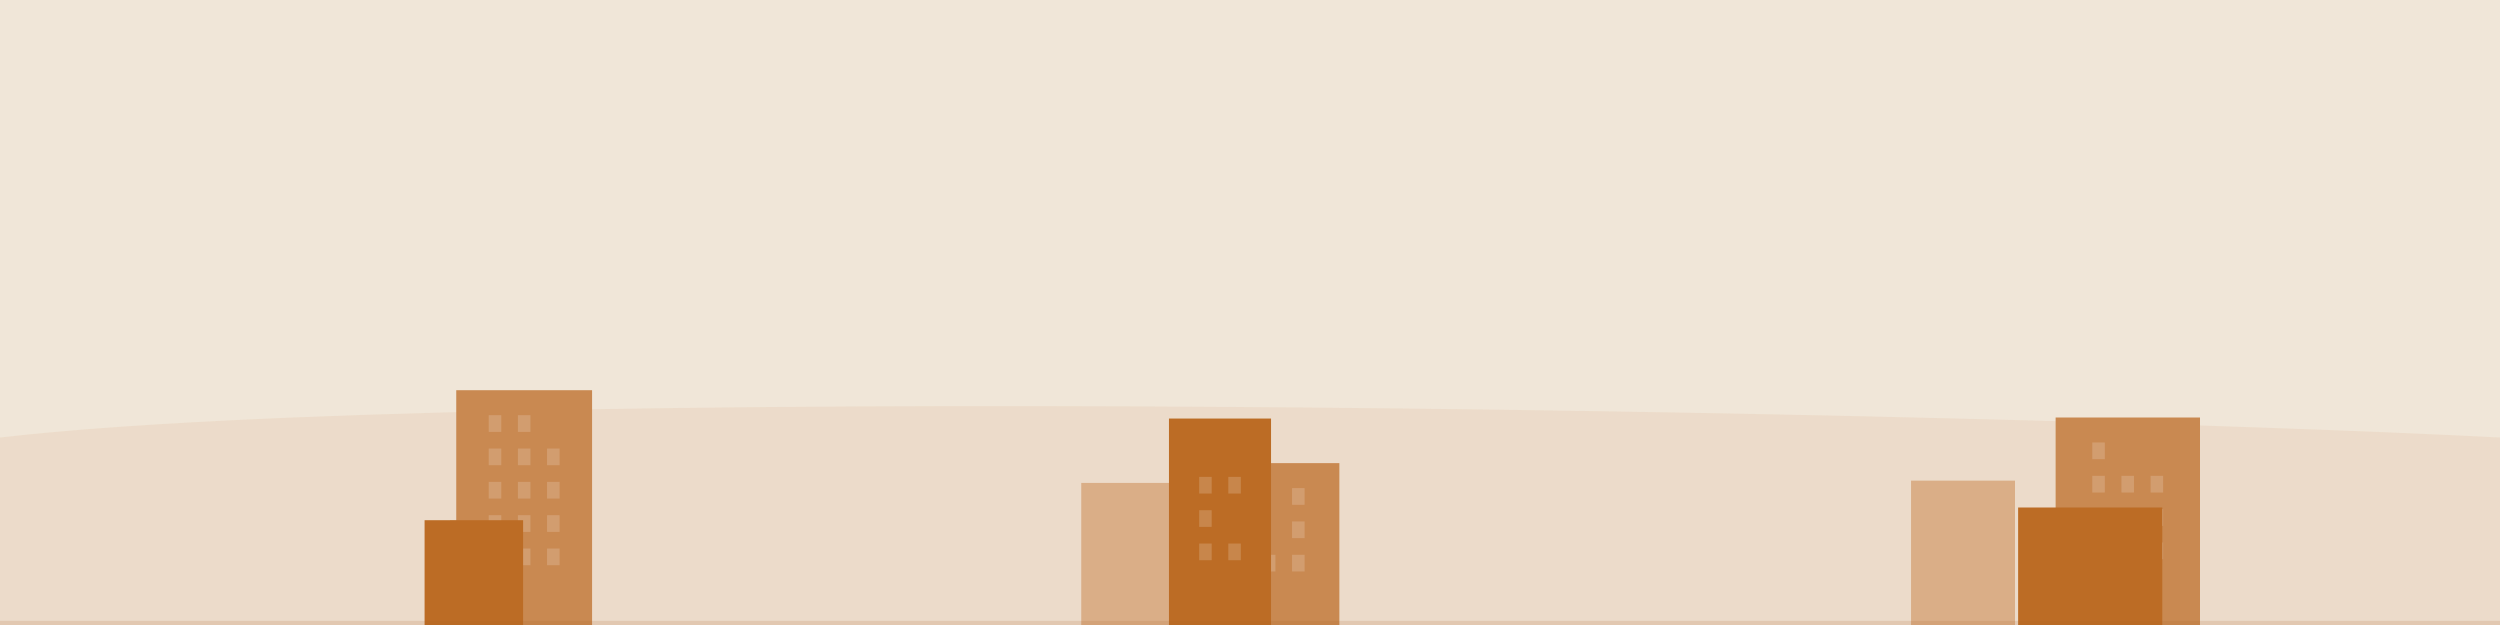
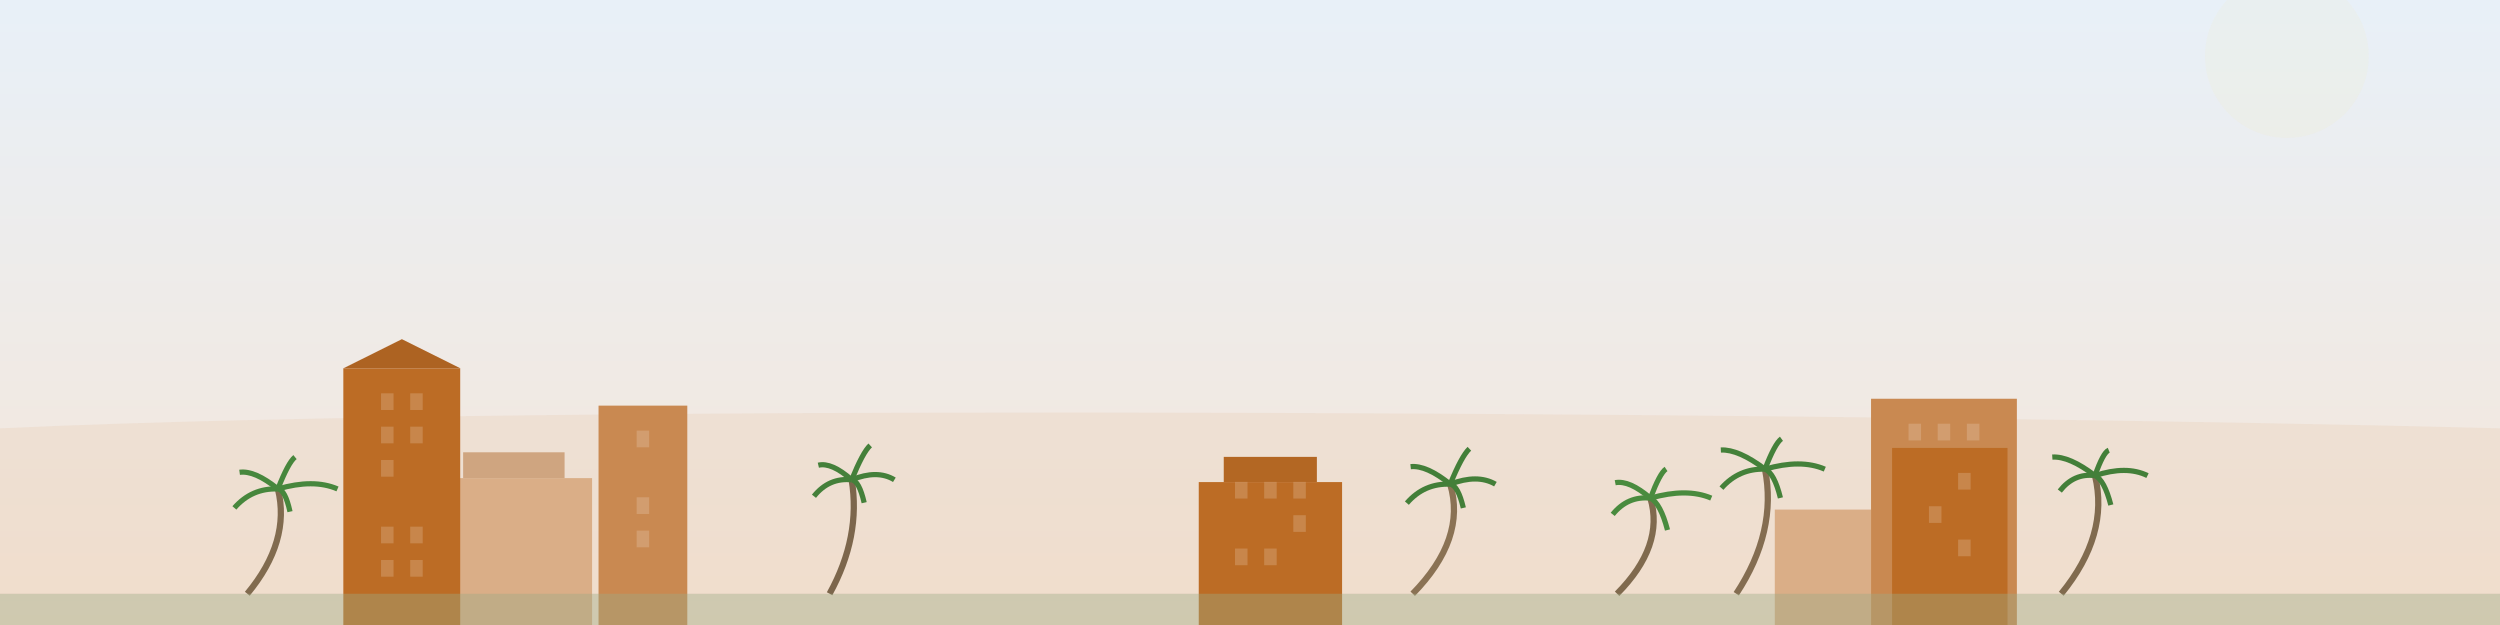
<svg xmlns="http://www.w3.org/2000/svg" viewBox="0 0 1200 300" width="1200" height="300">
-   <rect width="1200" height="300" fill="#f0e6d8" />
-   <path d="M0 300 L0 210.0 C225.4 184.0, 940.5 196.8, 1200 210.0 L1200 300 Z" fill="#e4c4a8" opacity="0.3" />
-   <rect x="216.0" y="249.7" width="53.6" height="50.3" fill="#daae87" />
-   <rect x="519.0" y="231.8" width="76.1" height="68.2" fill="#daae87" />
-   <rect x="917.3" y="230.7" width="49.9" height="69.3" fill="#daae87" />
-   <rect x="219.0" y="187.3" width="65.2" height="112.7" fill="#c98951" />
-   <rect x="234.6" y="199.3" width="6" height="8" fill="#dcb28e" opacity="0.5" />
-   <rect x="248.6" y="199.3" width="6" height="8" fill="#dcb28e" opacity="0.5" />
-   <rect x="234.6" y="215.3" width="6" height="8" fill="#dcb28e" opacity="0.5" />
-   <rect x="248.6" y="215.3" width="6" height="8" fill="#dcb28e" opacity="0.5" />
-   <rect x="262.6" y="215.3" width="6" height="8" fill="#dcb28e" opacity="0.5" />
-   <rect x="234.6" y="231.3" width="6" height="8" fill="#dcb28e" opacity="0.5" />
-   <rect x="248.6" y="231.3" width="6" height="8" fill="#dcb28e" opacity="0.5" />
-   <rect x="262.6" y="231.3" width="6" height="8" fill="#dcb28e" opacity="0.5" />
-   <rect x="234.6" y="247.3" width="6" height="8" fill="#dcb28e" opacity="0.5" />
-   <rect x="248.6" y="247.3" width="6" height="8" fill="#dcb28e" opacity="0.5" />
-   <rect x="262.6" y="247.3" width="6" height="8" fill="#dcb28e" opacity="0.5" />
-   <rect x="234.6" y="263.3" width="6" height="8" fill="#dcb28e" opacity="0.5" />
-   <rect x="248.6" y="263.3" width="6" height="8" fill="#dcb28e" opacity="0.5" />
-   <rect x="262.6" y="263.3" width="6" height="8" fill="#dcb28e" opacity="0.5" />
-   <rect x="575.5" y="222.3" width="67.4" height="77.7" fill="#c98951" />
-   <rect x="620.2" y="234.3" width="6" height="8" fill="#dcb28e" opacity="0.5" />
-   <rect x="592.2" y="250.3" width="6" height="8" fill="#dcb28e" opacity="0.5" />
-   <rect x="620.2" y="250.3" width="6" height="8" fill="#dcb28e" opacity="0.5" />
-   <rect x="592.2" y="266.3" width="6" height="8" fill="#dcb28e" opacity="0.5" />
-   <rect x="606.2" y="266.3" width="6" height="8" fill="#dcb28e" opacity="0.5" />
-   <rect x="620.2" y="266.3" width="6" height="8" fill="#dcb28e" opacity="0.5" />
-   <rect x="986.7" y="200.4" width="69.3" height="99.6" fill="#c98951" />
-   <rect x="1004.3" y="212.4" width="6" height="8" fill="#dcb28e" opacity="0.5" />
-   <rect x="1004.3" y="228.4" width="6" height="8" fill="#dcb28e" opacity="0.5" />
-   <rect x="1018.3" y="228.4" width="6" height="8" fill="#dcb28e" opacity="0.5" />
-   <rect x="1032.3" y="228.4" width="6" height="8" fill="#dcb28e" opacity="0.5" />
-   <rect x="1004.3" y="244.4" width="6" height="8" fill="#dcb28e" opacity="0.5" />
-   <rect x="1018.3" y="244.4" width="6" height="8" fill="#dcb28e" opacity="0.5" />
-   <rect x="1032.3" y="244.4" width="6" height="8" fill="#dcb28e" opacity="0.5" />
-   <rect x="1004.3" y="260.4" width="6" height="8" fill="#dcb28e" opacity="0.5" />
-   <rect x="1018.3" y="260.4" width="6" height="8" fill="#dcb28e" opacity="0.5" />
-   <rect x="1032.3" y="260.4" width="6" height="8" fill="#dcb28e" opacity="0.5" />
-   <rect x="203.8" y="249.7" width="47.3" height="50.3" fill="#bc6c25" />
-   <rect x="561.1" y="200.9" width="49.0" height="99.1" fill="#bc6c25" />
-   <rect x="575.6" y="228.9" width="6" height="8" fill="#d39f71" opacity="0.5" />
-   <rect x="589.6" y="228.9" width="6" height="8" fill="#d39f71" opacity="0.5" />
-   <rect x="575.6" y="244.9" width="6" height="8" fill="#d39f71" opacity="0.5" />
-   <rect x="575.6" y="260.9" width="6" height="8" fill="#d39f71" opacity="0.5" />
-   <rect x="589.6" y="260.9" width="6" height="8" fill="#d39f71" opacity="0.5" />
-   <rect x="968.7" y="243.6" width="69.2" height="56.4" fill="#bc6c25" />
-   <rect x="0" y="298" width="1200" height="2" fill="#a96121" opacity="0.15" />
+   <defs>
+     <linearGradient id="skyGrad" x1="0" y1="0" x2="0" y2="1">
+       <stop offset="0%" stop-color="#e8f0f8" />
+       <stop offset="100%" stop-color="#f5e6d8" />
+     </linearGradient>
+   </defs>
+   <rect width="1200" height="300" fill="url(#skyGrad)" />
+   <path d="M0 300 L0 205.6 C275.9 192.7, 940.5 198.7, 1200 205.6 L1200 300 Z" fill="#e4c4a8" opacity="0.25" />
+   <rect x="209.2" y="229.5" width="75.0" height="70.5" fill="#daae87" />
+   <rect x="222.3" y="217.1" width="48.7" height="12.4" fill="#cfa580" />
+   <rect x="851.9" y="244.6" width="46.2" height="55.4" fill="#daae87" />
+   <rect x="287.3" y="194.7" width="42.6" height="105.3" fill="#c98951" />
+   <rect x="305.6" y="206.7" width="6" height="8" fill="#dcb28e" opacity="0.5" />
+   <rect x="305.6" y="238.7" width="6" height="8" fill="#dcb28e" opacity="0.5" />
+   <rect x="305.6" y="254.7" width="6" height="8" fill="#dcb28e" opacity="0.5" />
+   <rect x="898.1" y="191.4" width="70.0" height="108.6" fill="#c98951" />
+   <rect x="916.1" y="203.4" width="6" height="8" fill="#dcb28e" opacity="0.5" />
+   <rect x="930.1" y="203.4" width="6" height="8" fill="#dcb28e" opacity="0.5" />
+   <rect x="944.1" y="203.4" width="6" height="8" fill="#dcb28e" opacity="0.5" />
+   <rect x="916.1" y="219.4" width="6" height="8" fill="#dcb28e" opacity="0.5" />
+   <rect x="930.1" y="219.4" width="6" height="8" fill="#dcb28e" opacity="0.5" />
+   <rect x="944.1" y="219.4" width="6" height="8" fill="#dcb28e" opacity="0.5" />
+   <rect x="916.1" y="235.4" width="6" height="8" fill="#dcb28e" opacity="0.5" />
+   <rect x="930.1" y="235.4" width="6" height="8" fill="#dcb28e" opacity="0.5" />
+   <rect x="944.1" y="235.4" width="6" height="8" fill="#dcb28e" opacity="0.5" />
+   <rect x="930.1" y="251.4" width="6" height="8" fill="#dcb28e" opacity="0.5" />
+   <rect x="930.1" y="267.4" width="6" height="8" fill="#dcb28e" opacity="0.5" />
+   <rect x="944.1" y="267.4" width="6" height="8" fill="#dcb28e" opacity="0.5" />
+   <rect x="164.8" y="176.8" width="56.1" height="123.2" fill="#bc6c25" />
+   <polygon points="164.8,176.8 192.9,162.8 221.0,176.8" fill="#ad6322" />
+   <rect x="182.9" y="188.8" width="6" height="8" fill="#d39f71" opacity="0.5" />
+   <rect x="196.9" y="188.8" width="6" height="8" fill="#d39f71" opacity="0.5" />
+   <rect x="182.9" y="204.8" width="6" height="8" fill="#d39f71" opacity="0.5" />
+   <rect x="196.9" y="204.8" width="6" height="8" fill="#d39f71" opacity="0.5" />
+   <rect x="182.9" y="220.8" width="6" height="8" fill="#d39f71" opacity="0.5" />
+   <rect x="182.9" y="252.8" width="6" height="8" fill="#d39f71" opacity="0.5" />
+   <rect x="196.9" y="252.8" width="6" height="8" fill="#d39f71" opacity="0.5" />
+   <rect x="182.9" y="268.8" width="6" height="8" fill="#d39f71" opacity="0.5" />
+   <rect x="196.9" y="268.8" width="6" height="8" fill="#d39f71" opacity="0.5" />
+   <rect x="575.4" y="231.4" width="68.8" height="68.6" fill="#bc6c25" />
+   <rect x="587.4" y="219.3" width="44.7" height="12.1" fill="#b36723" />
+   <rect x="592.8" y="231.3" width="6" height="8" fill="#d39f71" opacity="0.5" />
+   <rect x="606.8" y="231.3" width="6" height="8" fill="#d39f71" opacity="0.5" />
+   <rect x="620.8" y="231.3" width="6" height="8" fill="#d39f71" opacity="0.5" />
+   <rect x="620.8" y="247.3" width="6" height="8" fill="#d39f71" opacity="0.5" />
+   <rect x="592.8" y="263.3" width="6" height="8" fill="#d39f71" opacity="0.5" />
+   <rect x="606.8" y="263.3" width="6" height="8" fill="#d39f71" opacity="0.5" />
+   <rect x="908.2" y="215.0" width="55.4" height="85.0" fill="#bc6c25" />
+   <rect x="939.9" y="227.0" width="6" height="8" fill="#d39f71" opacity="0.5" />
+   <rect x="925.9" y="243.0" width="6" height="8" fill="#d39f71" opacity="0.5" />
+   <rect x="939.9" y="259.0" width="6" height="8" fill="#d39f71" opacity="0.5" />
+   <path d="M398.2 285.0 Q413.3 257.6 408.8 230.3" fill="none" stroke="#7c664c" stroke-width="3" />
+   <path d="M408.8 230.3 Q399.2 221.8 392.8 223.3" fill="none" stroke="#44803a" stroke-width="2.5" />
+   <path d="M408.8 230.3 Q414.2 217.0 417.7 213.8" fill="none" stroke="#44803a" stroke-width="2.5" />
+   <path d="M408.8 230.3 Q421.1 225.3 429.3 230.3" fill="none" stroke="#44803a" stroke-width="2.5" />
+   <path d="M408.8 230.3 Q412.4 230.8 414.8 241.3" fill="none" stroke="#44803a" stroke-width="2.5" />
+   <path d="M408.8 230.3 Q397.9 229.2 390.7 238.2" fill="none" stroke="#44803a" stroke-width="2.5" />
+   <path d="M776.2 285.0 Q799.0 262.0 792.2 239.1" fill="none" stroke="#806a4e" stroke-width="3" />
+   <path d="M792.2 239.1 Q782.1 230.4 775.3 231.7" fill="none" stroke="#498b3e" stroke-width="2.5" />
+   <path d="M792.2 239.1 Q796.7 227.1 799.7 225.1" fill="none" stroke="#498b3e" stroke-width="2.5" />
+   <path d="M792.2 239.1 Q809.7 234.1 821.4 239.1" fill="none" stroke="#498b3e" stroke-width="2.5" />
+   <path d="M792.2 239.1 Q797.1 241.7 800.4 254.4" fill="none" stroke="#498b3e" stroke-width="2.5" />
+   <path d="M792.2 239.1 Q781.3 238.0 774.1 246.9" fill="none" stroke="#498b3e" stroke-width="2.5" />
+   <path d="M118.7 285.0 Q139.6 259.8 133.4 234.7" fill="none" stroke="#816b4f" stroke-width="3" />
+   <path d="M133.4 234.7 Q122.3 225.7 115.0 226.7" fill="none" stroke="#47873d" stroke-width="2.5" />
+   <path d="M133.4 234.7 Q138.3 222.1 141.6 219.4" fill="none" stroke="#47873d" stroke-width="2.5" />
+   <path d="M133.4 234.7 Q150.5 229.7 162.0 234.7" fill="none" stroke="#47873d" stroke-width="2.5" />
+   <path d="M133.4 234.7 Q136.9 235.1 139.2 245.6" fill="none" stroke="#47873d" stroke-width="2.5" />
+   <path d="M133.4 234.7 Q120.9 234.2 112.5 243.8" fill="none" stroke="#47873d" stroke-width="2.5" />
+   <path d="M833.4 285.0 Q853.1 255.1 847.2 225.2" fill="none" stroke="#846d51" stroke-width="3" />
+   <path d="M847.2 225.2 Q834.5 215.6 826.0 216.0" fill="none" stroke="#44813a" stroke-width="2.5" />
+   <path d="M847.2 225.2 Q851.9 212.9 855.1 210.6" fill="none" stroke="#44813a" stroke-width="2.5" />
+   <path d="M847.2 225.2 Q864.4 220.2 875.9 225.2" fill="none" stroke="#44813a" stroke-width="2.5" />
+   <path d="M847.2 225.2 Q851.7 227.1 854.6 239.0" fill="none" stroke="#44813a" stroke-width="2.5" />
+   <path d="M847.2 225.2 Q834.7 224.8 826.3 234.3" fill="none" stroke="#44813a" stroke-width="2.5" />
+   <path d="M678.1 285.0 Q703.9 258.7 696.1 232.4" fill="none" stroke="#8a7254" stroke-width="3" />
+   <path d="M696.1 232.4 Q684.7 223.2 677.1 224.0" fill="none" stroke="#437f39" stroke-width="2.5" />
+   <path d="M696.1 232.4 Q701.6 218.9 705.3 215.4" fill="none" stroke="#437f39" stroke-width="2.5" />
+   <path d="M696.1 232.4 Q709.1 227.4 717.8 232.4" fill="none" stroke="#437f39" stroke-width="2.5" />
+   <path d="M696.1 232.4 Q699.9 233.1 702.4 243.8" fill="none" stroke="#437f39" stroke-width="2.5" />
+   <path d="M696.1 232.4 Q683.6 231.9 675.3 241.5" fill="none" stroke="#437f39" stroke-width="2.5" />
+   <path d="M989.4 285.0 Q1012.5 256.7 1005.6 228.3" fill="none" stroke="#806a4e" stroke-width="3" />
+   <path d="M1005.6 228.3 Q993.3 218.9 985.1 219.4" fill="none" stroke="#437f39" stroke-width="2.5" />
+   <path d="M1005.6 228.3 Q1009.5 217.2 1012.2 216.1" fill="none" stroke="#437f39" stroke-width="2.5" />
+   <path d="M1005.6 228.3 Q1020.7 223.3 1030.8 228.3" fill="none" stroke="#437f39" stroke-width="2.5" />
+   <path d="M1005.6 228.3 Q1010.1 230.4 1013.2 242.4" fill="none" stroke="#437f39" stroke-width="2.5" />
+   <path d="M1005.6 228.3 Q995.5 227.0 988.7 235.7" fill="none" stroke="#437f39" stroke-width="2.5" />
+   <rect x="0" y="285" width="1200" height="15" fill="#9aaa85" opacity="0.4" />
+   <circle cx="1097.7" cy="26.9" r="39.3" fill="#f5e6a0" opacity="0.1" />
</svg>
